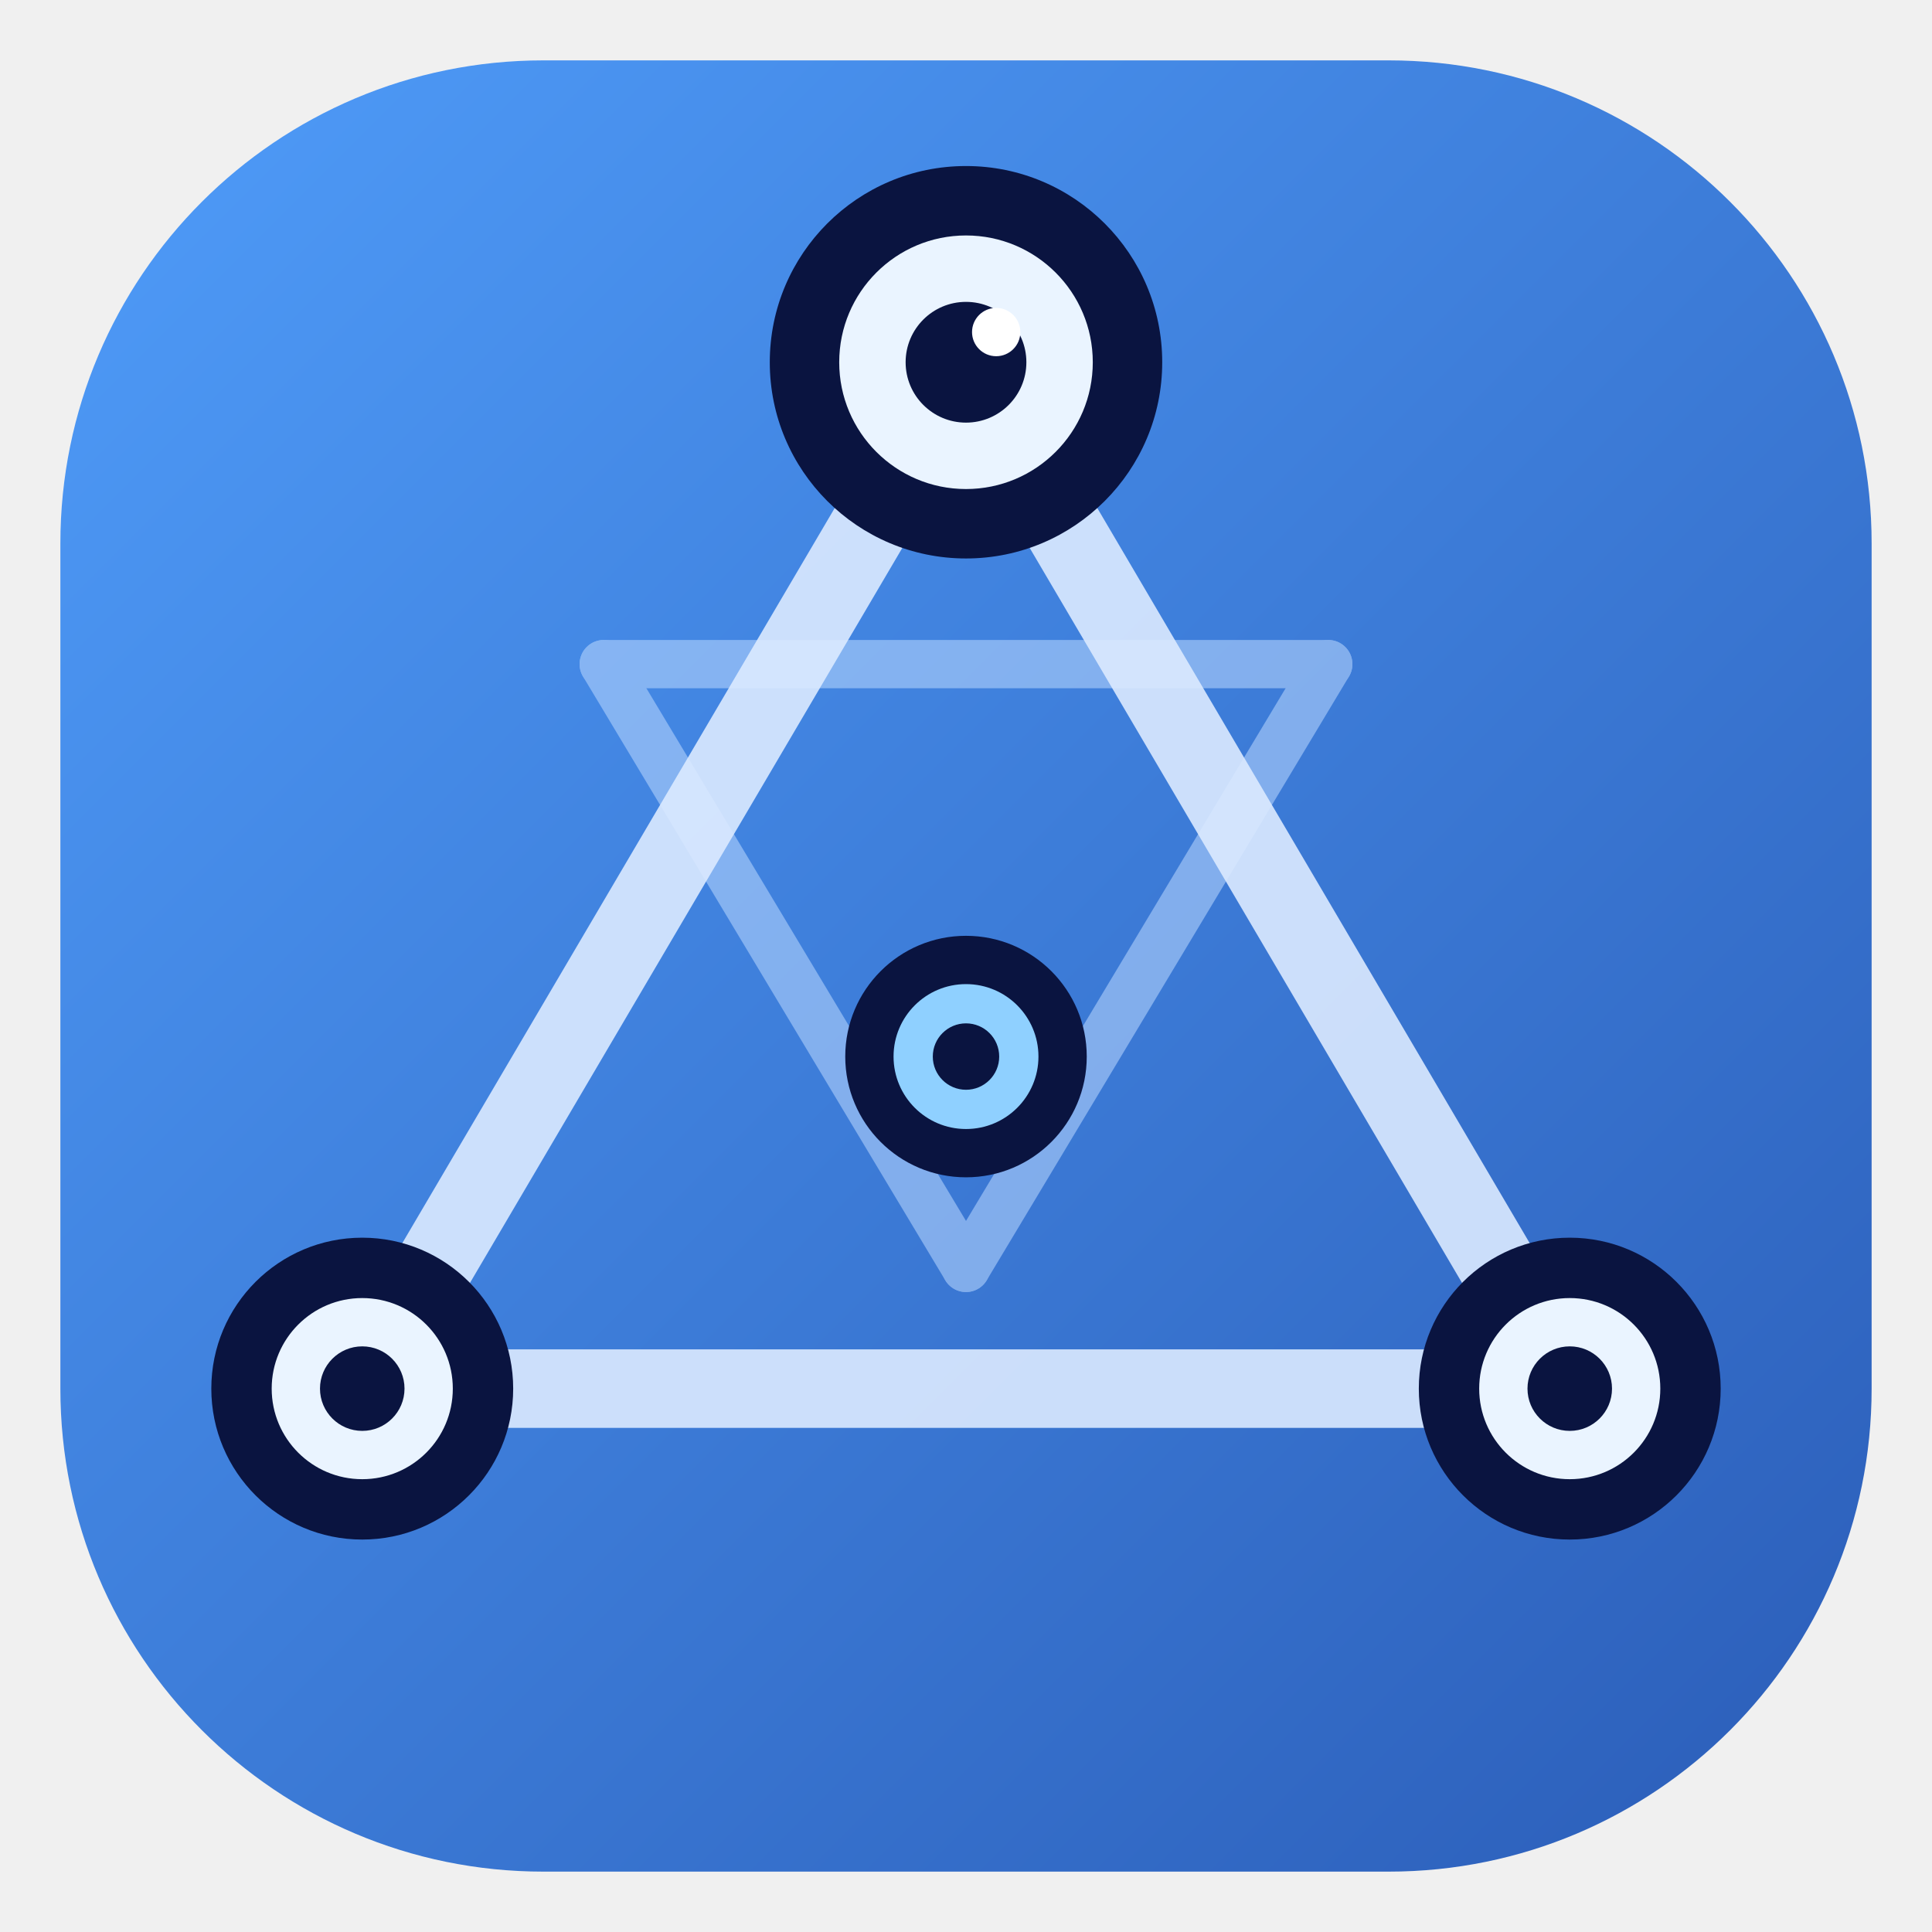
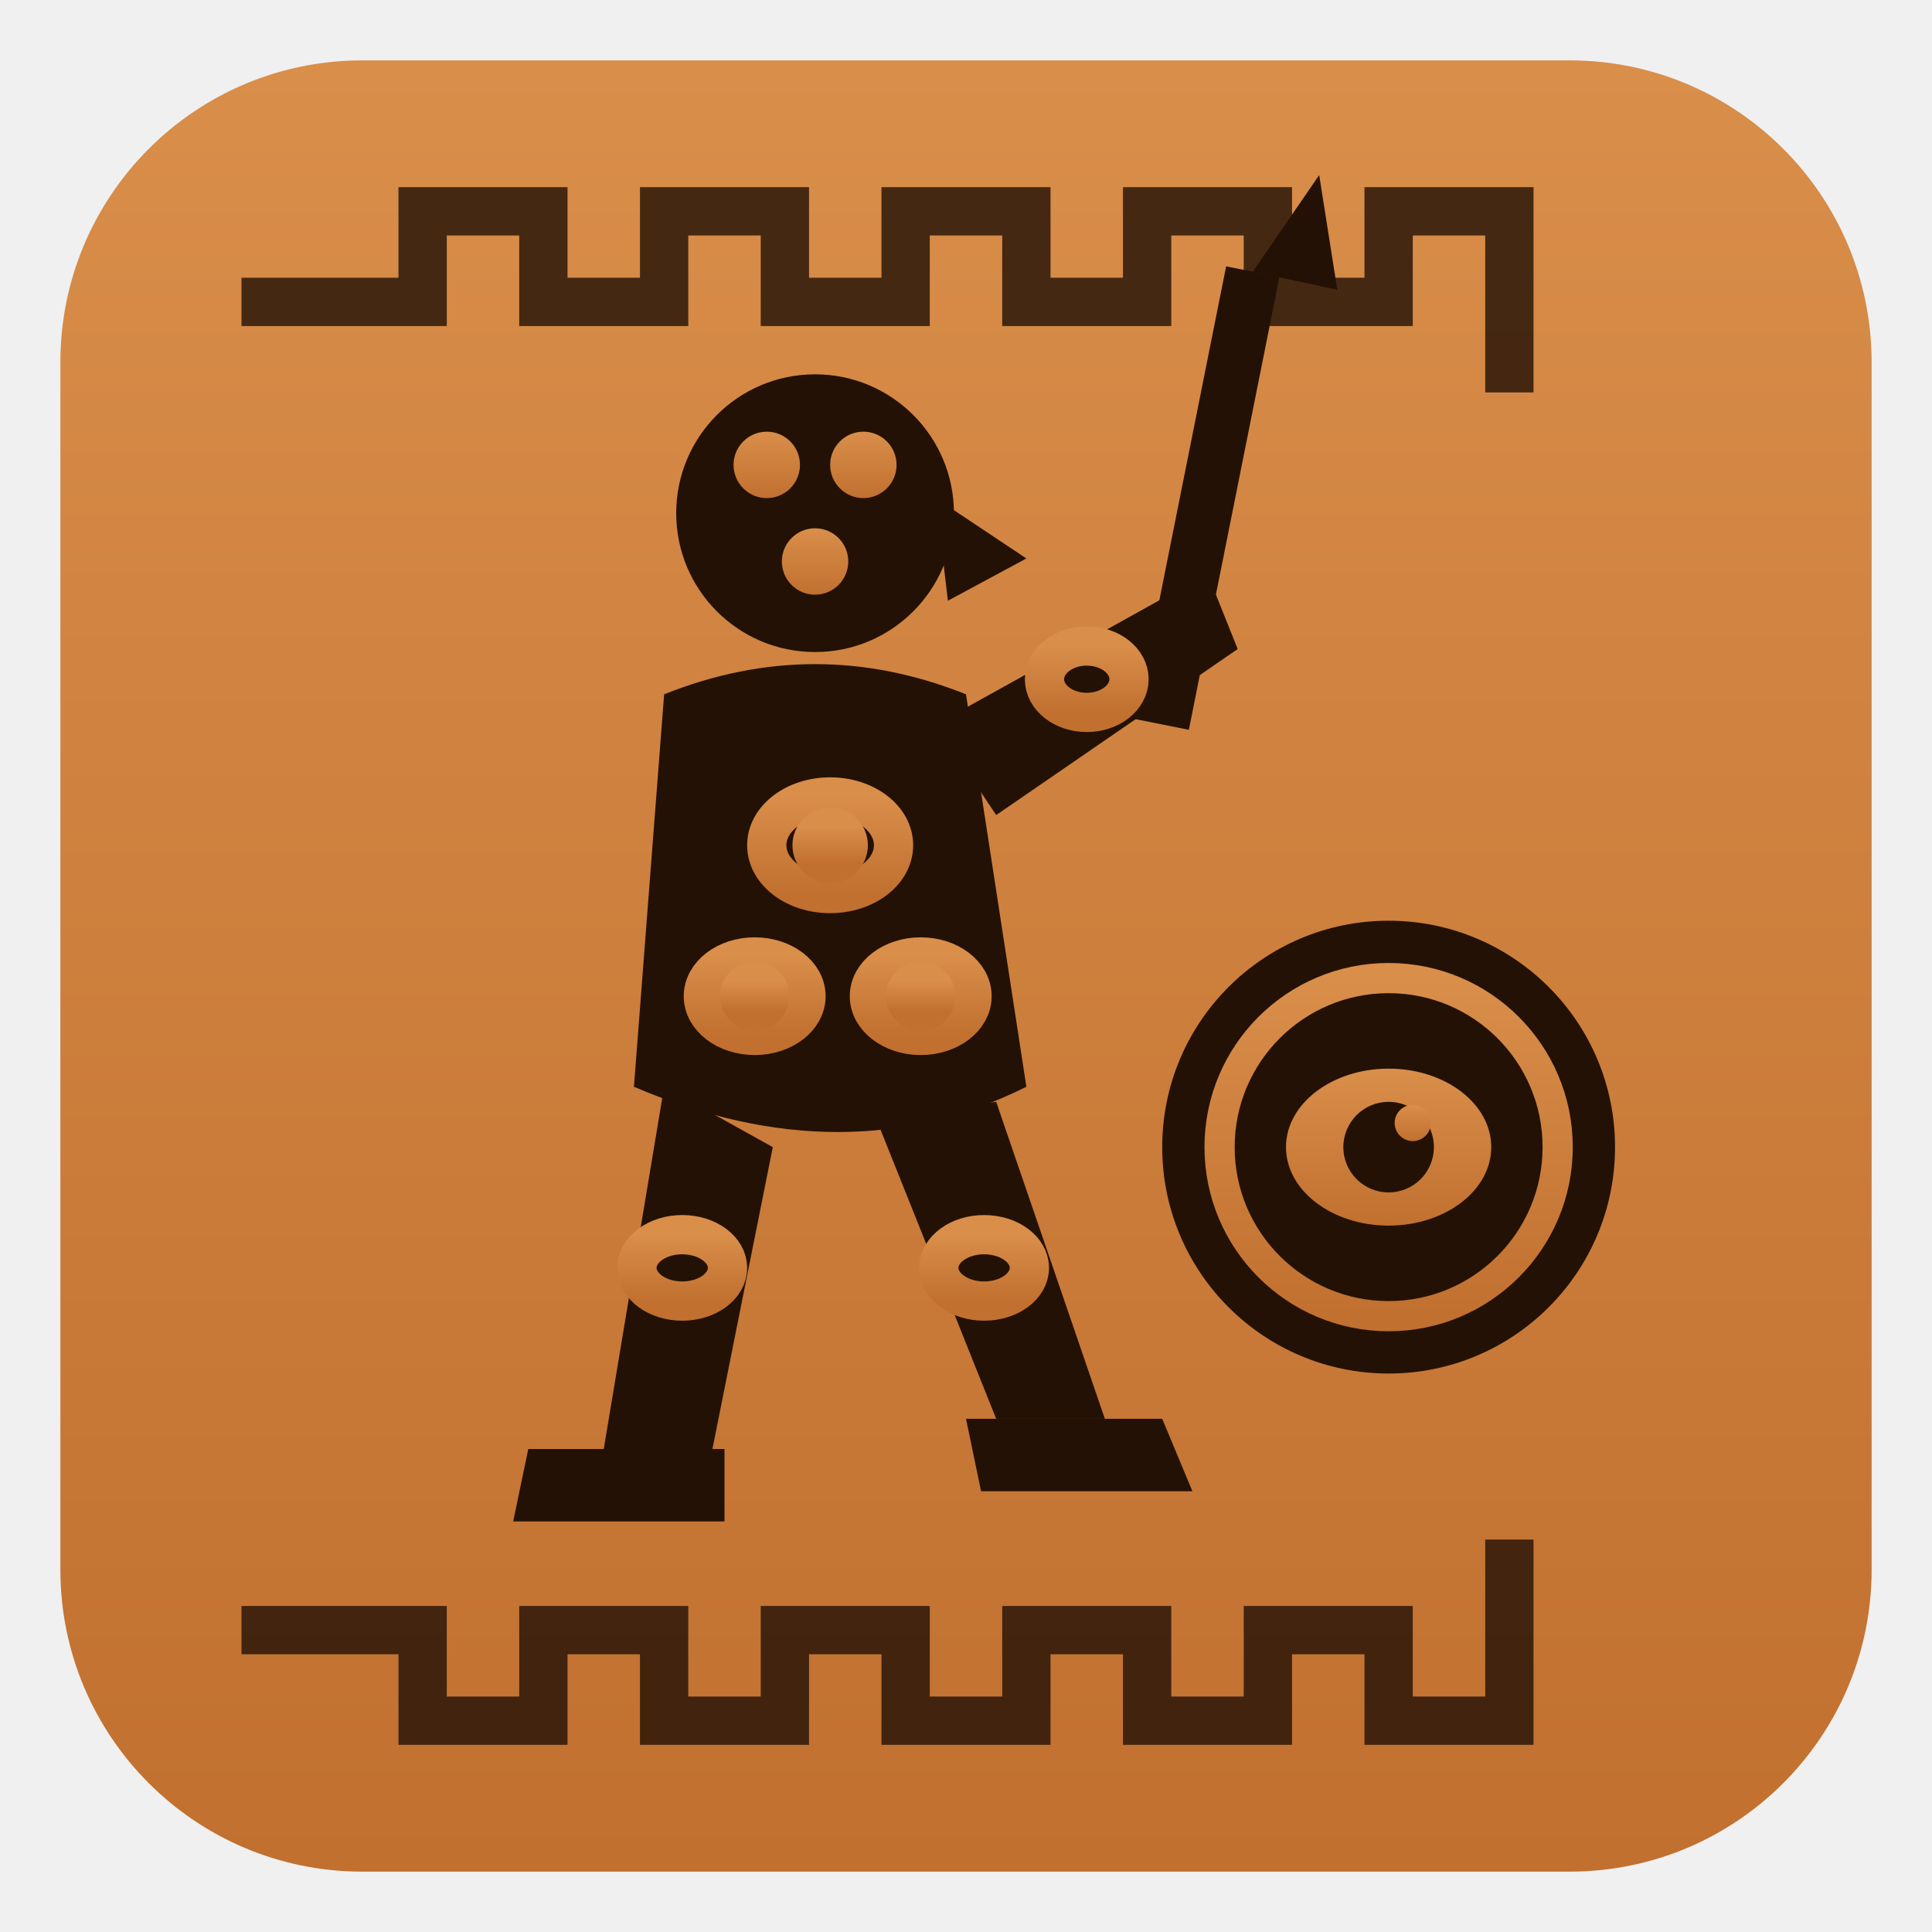
<svg xmlns="http://www.w3.org/2000/svg" viewBox="0 0 64 64">
  <defs>
-     <linearGradient id="bg" x1="0" y1="0" x2="1" y2="1">
-       <stop offset="0" stop-color="#4f9cf9" />
-       <stop offset="1" stop-color="#2b5db8" />
+     <linearGradient id="clay" x1="0" y1="0" x2="0" y2="1">
+       <stop offset="0" stop-color="#d98e4a" />
+       <stop offset="1" stop-color="#c1702f" />
    </linearGradient>
  </defs>
-   <rect x="2" y="2" width="60" height="60" rx="16" fill="url(#bg)" />
-   <g stroke="#bcd9ff" stroke-width="1.6" opacity="0.55" stroke-linecap="round">
-     <line x1="20" y1="22" x2="44" y2="22" />
-     <line x1="20" y1="22" x2="32" y2="42" />
-     <line x1="44" y1="22" x2="32" y2="42" />
+   <rect x="2" y="2" width="60" height="60" rx="10" fill="url(#clay)" />
+   <g fill="none" stroke="#2b1608" stroke-width="1.6">
+     <path d="M8 9 h6 v-3 h4 v3 h4 v-3 h4 v3 h4 v-3 h4 v3 h4 v-3 h4 v3 h4 v-3 h4 v6" opacity="0.85" transform="translate(0,1)" />
+     <path d="M8 55 h6 v3 h4 v-3 h4 v3 h4 v-3 h4 v3 h4 v-3 h4 v3 h4 v-3 h4 v3 h4 v-6" opacity="0.85" transform="translate(0,-1)" />
  </g>
-   <path d="M32 12 L52 46 L12 46 Z" fill="none" stroke="#dbeaff" stroke-width="2.6" stroke-linejoin="round" opacity="0.9" />
-   <g>
-     <circle cx="32" cy="12" r="6.5" fill="#0a1440" />
-     <circle cx="32" cy="12" r="4.2" fill="#eaf4ff" />
-     <circle cx="32" cy="12" r="2" fill="#0a1440" />
-     <circle cx="33" cy="11" r="0.8" fill="#fff" />
+   <g fill="#241105">
+     <circle cx="27" cy="17" r="4.6" />
+     <circle cx="25.4" cy="15.4" r="1.1" fill="url(#clay)" />
+     <circle cx="28.6" cy="15.4" r="1.1" fill="url(#clay)" />
+     <circle cx="27" cy="18.6" r="1.1" fill="url(#clay)" />
+     <path d="M31 16.5 l3 2 l-2.6 1.4 z" />
+     <path d="M22 23 Q27 21 32 23 L34 36 Q28 39 21 36 Z" />
+     <path d="M31 24 L40 19 L41 21.5 L33 27 Z" />
+     <path d="M22 36 L20 48 L23.6 48 L25.6 38 Z" />
+     <path d="M29 37 L33 47 L36.6 47 L33 36.5 Z" />
+     <path d="M17.5 48 L24 48 L24 50.4 L17 50.4 Z" />
+     <path d="M32 47 L38.5 47 L39.5 49.4 L32.5 49.4 Z" />
  </g>
-   <g>
-     <circle cx="12" cy="46" r="5" fill="#0a1440" />
-     <circle cx="12" cy="46" r="3" fill="#eaf4ff" />
-     <circle cx="12" cy="46" r="1.4" fill="#0a1440" />
+   <line x1="41.5" y1="9" x2="38.5" y2="24" stroke="#241105" stroke-width="1.8" />
+   <path d="M41.5 9 l2.2 -3.2 l0.6 3.8 z" fill="#241105" />
+   <g fill="none" stroke="url(#clay)" stroke-width="1.3">
+     <ellipse cx="27.5" cy="28" rx="2.1" ry="1.6" />
+     <circle cx="27.5" cy="28" r="0.6" fill="url(#clay)" />
+     <ellipse cx="25" cy="33" rx="1.7" ry="1.3" />
+     <circle cx="25" cy="33" r="0.5" fill="url(#clay)" />
+     <ellipse cx="30.5" cy="33" rx="1.7" ry="1.3" />
+     <circle cx="30.5" cy="33" r="0.5" fill="url(#clay)" />
+     <ellipse cx="22.6" cy="42" rx="1.5" ry="1.1" />
+     <ellipse cx="32.6" cy="42" rx="1.5" ry="1.1" />
+     <ellipse cx="36" cy="22.5" rx="1.4" ry="1.1" />
  </g>
-   <g>
-     <circle cx="52" cy="46" r="5" fill="#0a1440" />
-     <circle cx="52" cy="46" r="3" fill="#eaf4ff" />
-     <circle cx="52" cy="46" r="1.4" fill="#0a1440" />
-   </g>
-   <g>
-     <circle cx="32" cy="35" r="4" fill="#0a1440" />
-     <circle cx="32" cy="35" r="2.4" fill="#8fd0ff" />
-     <circle cx="32" cy="35" r="1.1" fill="#0a1440" />
-   </g>
+   <circle cx="46" cy="38" r="7.5" fill="#241105" />
+   <circle cx="46" cy="38" r="5.6" fill="none" stroke="url(#clay)" stroke-width="1" />
+   <ellipse cx="46" cy="38" rx="3.4" ry="2.6" fill="url(#clay)" />
+   <circle cx="46" cy="38" r="1.5" fill="#241105" />
+   <circle cx="46.8" cy="37.2" r="0.6" fill="url(#clay)" />
</svg>
